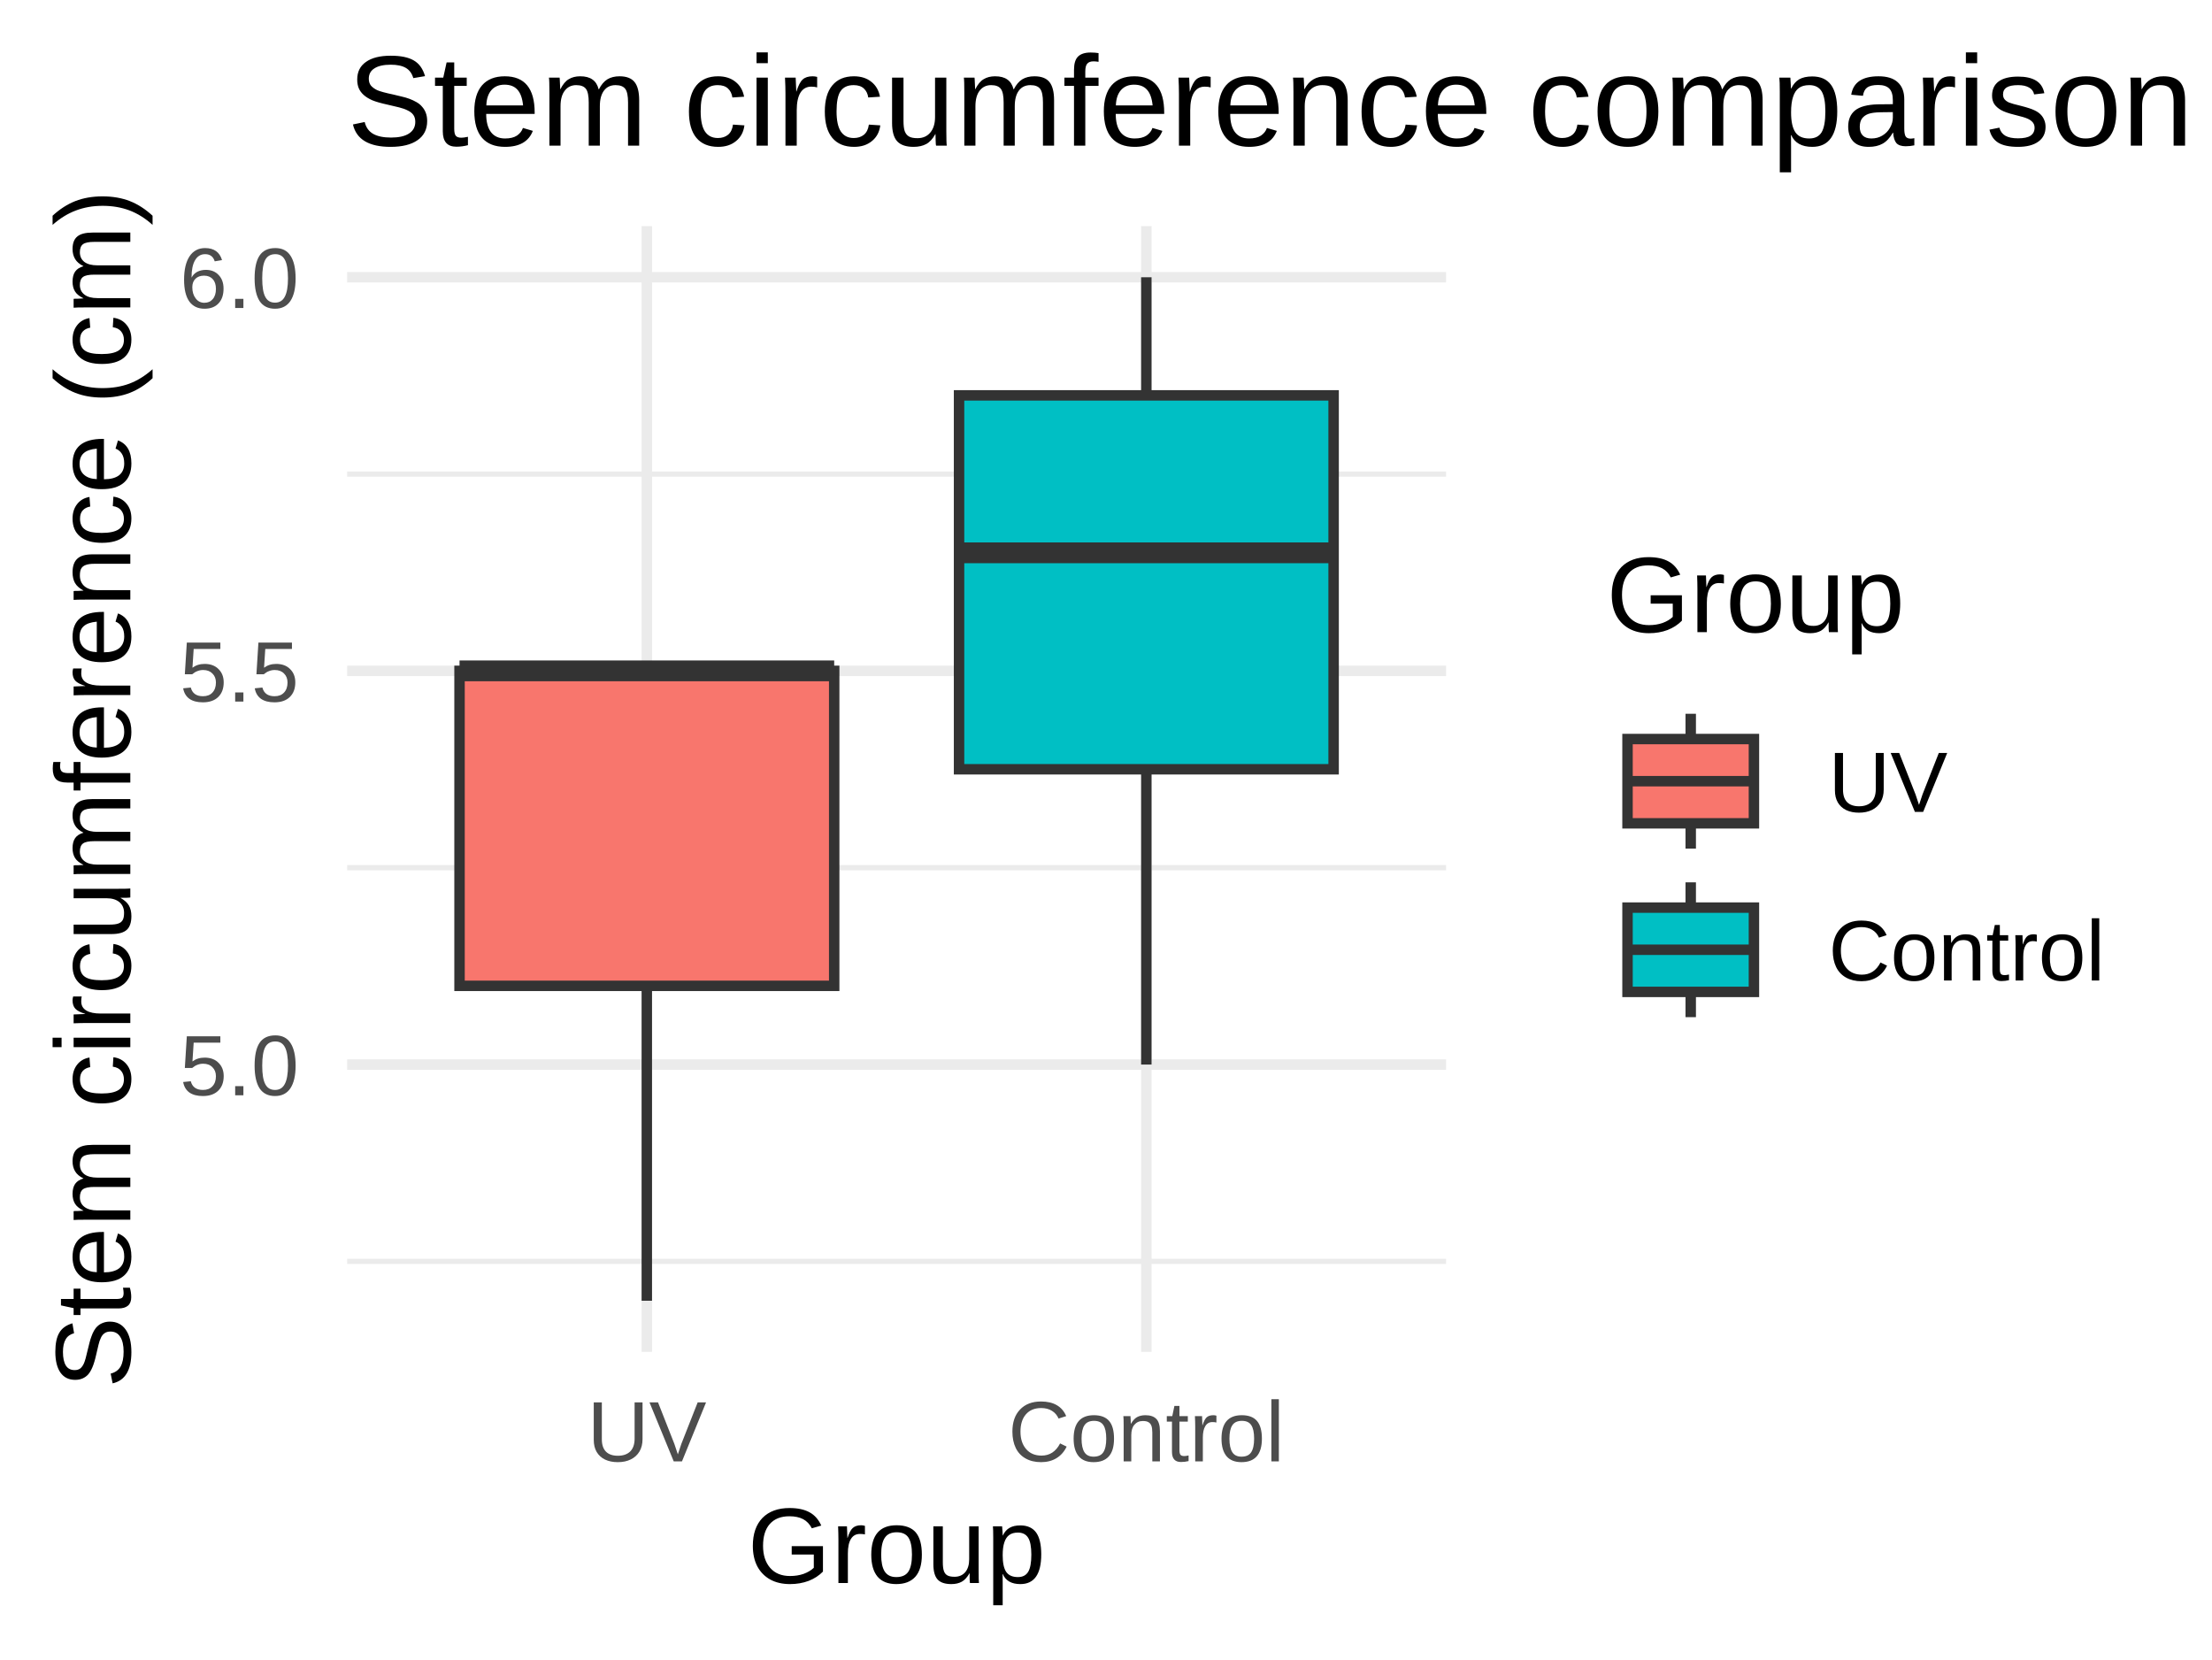
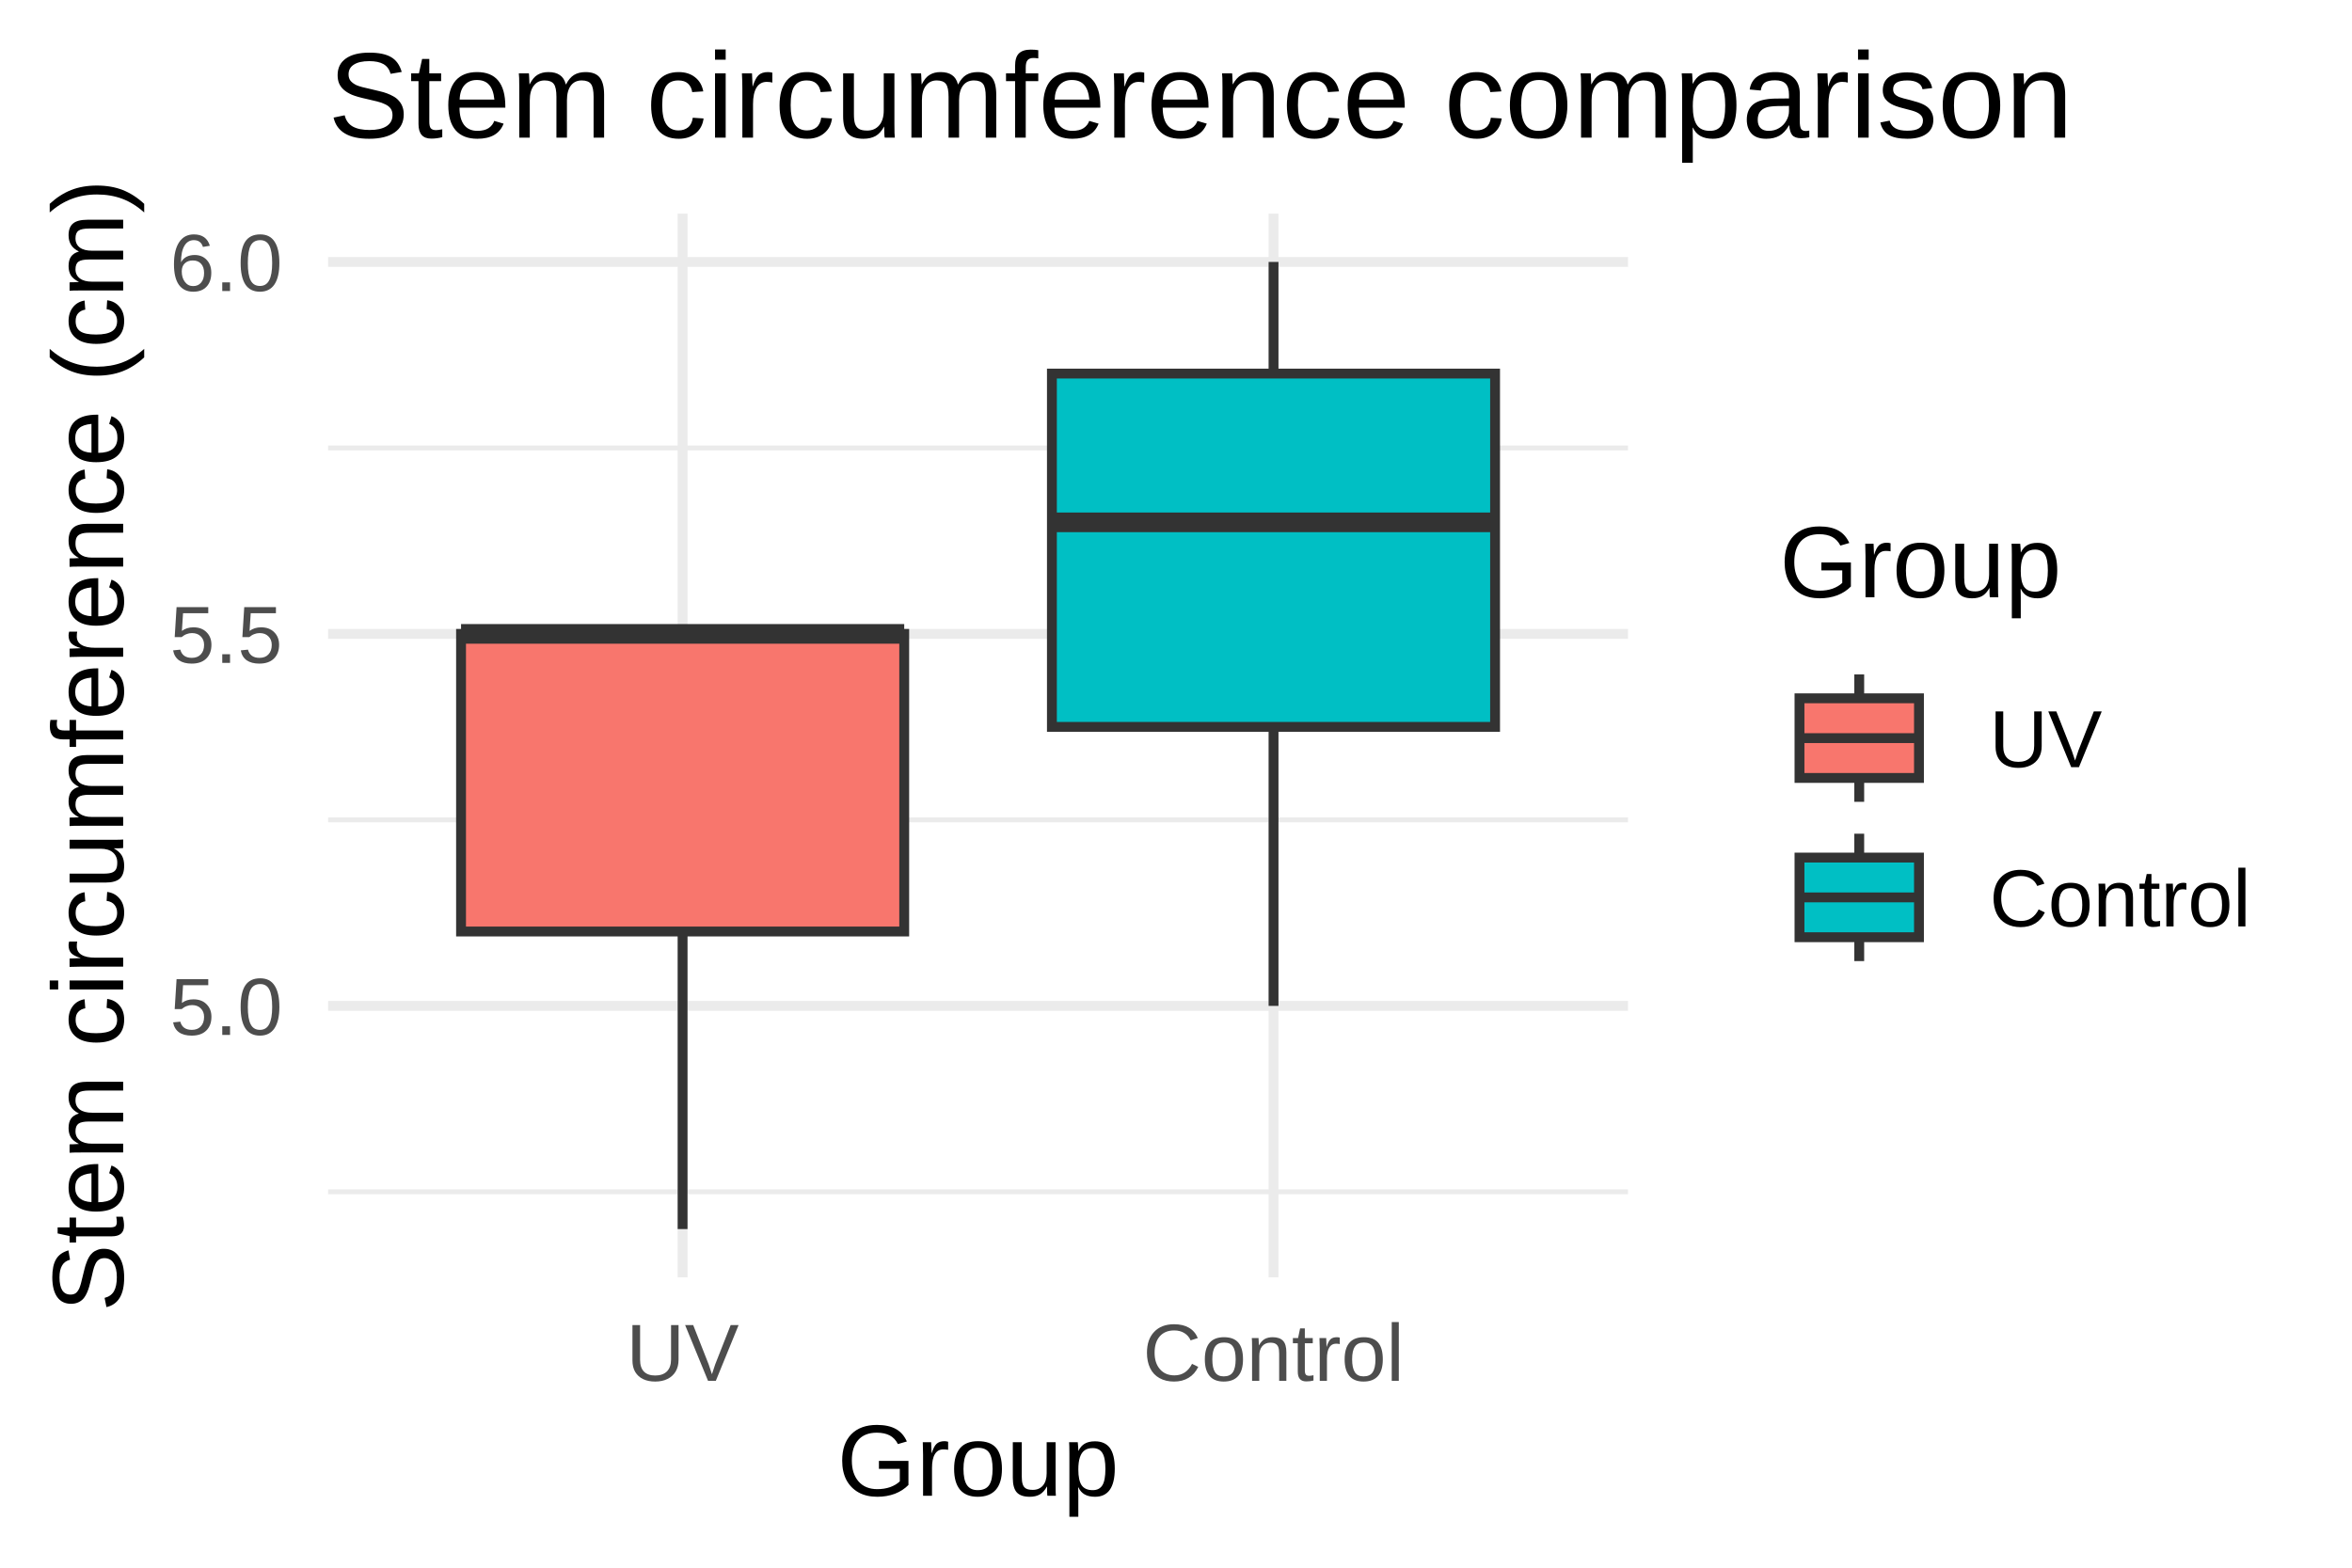
- <svg xmlns="http://www.w3.org/2000/svg" class="svglite" width="226.77pt" height="170.08pt" viewBox="0 0 226.77 170.08">
+ <svg xmlns="http://www.w3.org/2000/svg" class="svglite" width="255.12pt" height="170.08pt" viewBox="0 0 255.12 170.08">
  <defs>
    <style type="text/css">
    .svglite line, .svglite polyline, .svglite polygon, .svglite path, .svglite rect, .svglite circle {
      fill: none;
      stroke: #000000;
      stroke-linecap: round;
      stroke-linejoin: round;
      stroke-miterlimit: 10.00;
    }
    .svglite text {
      white-space: pre;
    }
  </style>
  </defs>
  <rect width="100%" height="100%" style="stroke: none; fill: none;" />
  <defs>
-     <clipPath id="cpMC4wMHwyMjYuNzd8MC4wMHwxNzAuMDg=">
-       <rect x="0.00" y="0.00" width="226.77" height="170.08" />
+     <clipPath id="cpMC4wMHwyNTUuMTJ8MC4wMHwxNzAuMDg=">
+       <rect x="0.00" y="0.00" width="255.12" height="170.08" />
    </clipPath>
  </defs>
-   <g clip-path="url(#cpMC4wMHwyMjYuNzd8MC4wMHwxNzAuMDg=)">
+   <g clip-path="url(#cpMC4wMHwyNTUuMTJ8MC4wMHwxNzAuMDg=)">
</g>
  <defs>
-     <clipPath id="cpMzUuNTl8MTQ4LjI1fDIzLjE4fDEzOC41OA==">
-       <rect x="35.59" y="23.18" width="112.66" height="115.41" />
+     <clipPath id="cpMzUuNTl8MTc2LjU5fDIzLjE4fDEzOC41OA==">
+       <rect x="35.59" y="23.18" width="141.01" height="115.41" />
    </clipPath>
  </defs>
-   <g clip-path="url(#cpMzUuNTl8MTQ4LjI1fDIzLjE4fDEzOC41OA==)">
-     <polyline points="35.59,129.30 148.25,129.30 " style="stroke-width: 0.53; stroke: #EBEBEB; stroke-linecap: butt;" />
-     <polyline points="35.59,88.95 148.25,88.95 " style="stroke-width: 0.53; stroke: #EBEBEB; stroke-linecap: butt;" />
-     <polyline points="35.59,48.60 148.25,48.60 " style="stroke-width: 0.53; stroke: #EBEBEB; stroke-linecap: butt;" />
-     <polyline points="35.59,109.13 148.25,109.13 " style="stroke-width: 1.07; stroke: #EBEBEB; stroke-linecap: butt;" />
-     <polyline points="35.59,68.77 148.25,68.77 " style="stroke-width: 1.07; stroke: #EBEBEB; stroke-linecap: butt;" />
-     <polyline points="35.59,28.42 148.25,28.42 " style="stroke-width: 1.07; stroke: #EBEBEB; stroke-linecap: butt;" />
-     <polyline points="66.31,138.58 66.31,23.18 " style="stroke-width: 1.07; stroke: #EBEBEB; stroke-linecap: butt;" />
-     <polyline points="117.52,138.58 117.52,23.18 " style="stroke-width: 1.07; stroke: #EBEBEB; stroke-linecap: butt;" />
-     <line x1="66.31" y1="68.77" x2="66.31" y2="68.77" style="stroke-width: 1.07; stroke: #333333; stroke-linecap: butt;" />
-     <line x1="66.31" y1="101.06" x2="66.31" y2="133.34" style="stroke-width: 1.07; stroke: #333333; stroke-linecap: butt;" />
-     <polygon points="47.11,68.77 47.11,101.06 85.52,101.06 85.52,68.77 47.11,68.77 " style="stroke-width: 1.07; stroke: #333333; stroke-linecap: butt; stroke-linejoin: miter; fill: #F8766D;" />
-     <line x1="47.11" y1="68.77" x2="85.52" y2="68.77" style="stroke-width: 2.13; stroke: #333333; stroke-linecap: butt; stroke-linejoin: miter;" />
-     <line x1="117.52" y1="40.53" x2="117.52" y2="28.42" style="stroke-width: 1.07; stroke: #333333; stroke-linecap: butt;" />
-     <line x1="117.52" y1="78.86" x2="117.52" y2="109.13" style="stroke-width: 1.07; stroke: #333333; stroke-linecap: butt;" />
-     <polygon points="98.32,40.53 98.32,78.86 136.72,78.86 136.72,40.53 98.32,40.53 " style="stroke-width: 1.07; stroke: #333333; stroke-linecap: butt; stroke-linejoin: miter; fill: #00BFC4;" />
-     <line x1="98.32" y1="56.67" x2="136.72" y2="56.67" style="stroke-width: 2.13; stroke: #333333; stroke-linecap: butt; stroke-linejoin: miter;" />
+   <g clip-path="url(#cpMzUuNTl8MTc2LjU5fDIzLjE4fDEzOC41OA==)">
+     <polyline points="35.59,129.30 176.59,129.30 " style="stroke-width: 0.53; stroke: #EBEBEB; stroke-linecap: butt;" />
+     <polyline points="35.59,88.95 176.59,88.95 " style="stroke-width: 0.53; stroke: #EBEBEB; stroke-linecap: butt;" />
+     <polyline points="35.59,48.60 176.59,48.60 " style="stroke-width: 0.53; stroke: #EBEBEB; stroke-linecap: butt;" />
+     <polyline points="35.59,109.13 176.59,109.13 " style="stroke-width: 1.07; stroke: #EBEBEB; stroke-linecap: butt;" />
+     <polyline points="35.59,68.77 176.59,68.77 " style="stroke-width: 1.07; stroke: #EBEBEB; stroke-linecap: butt;" />
+     <polyline points="35.59,28.42 176.59,28.42 " style="stroke-width: 1.07; stroke: #EBEBEB; stroke-linecap: butt;" />
+     <polyline points="74.04,138.58 74.04,23.18 " style="stroke-width: 1.07; stroke: #EBEBEB; stroke-linecap: butt;" />
+     <polyline points="138.14,138.58 138.14,23.18 " style="stroke-width: 1.07; stroke: #EBEBEB; stroke-linecap: butt;" />
+     <line x1="74.04" y1="68.77" x2="74.04" y2="68.77" style="stroke-width: 1.07; stroke: #333333; stroke-linecap: butt;" />
+     <line x1="74.04" y1="101.06" x2="74.04" y2="133.34" style="stroke-width: 1.07; stroke: #333333; stroke-linecap: butt;" />
+     <polygon points="50.01,68.77 50.01,101.06 98.08,101.06 98.08,68.77 50.01,68.77 " style="stroke-width: 1.07; stroke: #333333; stroke-linecap: butt; stroke-linejoin: miter; fill: #F8766D;" />
+     <line x1="50.01" y1="68.77" x2="98.08" y2="68.77" style="stroke-width: 2.13; stroke: #333333; stroke-linecap: butt; stroke-linejoin: miter;" />
+     <line x1="138.14" y1="40.53" x2="138.14" y2="28.42" style="stroke-width: 1.07; stroke: #333333; stroke-linecap: butt;" />
+     <line x1="138.14" y1="78.86" x2="138.14" y2="109.13" style="stroke-width: 1.07; stroke: #333333; stroke-linecap: butt;" />
+     <polygon points="114.10,40.53 114.10,78.86 162.17,78.86 162.17,40.53 114.10,40.53 " style="stroke-width: 1.07; stroke: #333333; stroke-linecap: butt; stroke-linejoin: miter; fill: #00BFC4;" />
+     <line x1="114.10" y1="56.67" x2="162.17" y2="56.67" style="stroke-width: 2.13; stroke: #333333; stroke-linecap: butt; stroke-linejoin: miter;" />
  </g>
-   <g clip-path="url(#cpMC4wMHwyMjYuNzd8MC4wMHwxNzAuMDg=)">
+   <g clip-path="url(#cpMC4wMHwyNTUuMTJ8MC4wMHwxNzAuMDg=)">
    <text x="30.65" y="112.28" text-anchor="end" style="font-size: 8.80px;fill: #4D4D4D; font-family: &quot;Arial&quot;;" textLength="12.24px" lengthAdjust="spacingAndGlyphs">5.0</text>
    <text x="30.65" y="71.92" text-anchor="end" style="font-size: 8.80px;fill: #4D4D4D; font-family: &quot;Arial&quot;;" textLength="12.24px" lengthAdjust="spacingAndGlyphs">5.5</text>
    <text x="30.65" y="31.57" text-anchor="end" style="font-size: 8.80px;fill: #4D4D4D; font-family: &quot;Arial&quot;;" textLength="12.24px" lengthAdjust="spacingAndGlyphs">6.0</text>
-     <text x="66.31" y="149.81" text-anchor="middle" style="font-size: 8.80px;fill: #4D4D4D; font-family: &quot;Arial&quot;;" textLength="12.22px" lengthAdjust="spacingAndGlyphs">UV</text>
-     <text x="117.52" y="149.81" text-anchor="middle" style="font-size: 8.80px;fill: #4D4D4D; font-family: &quot;Arial&quot;;" textLength="28.37px" lengthAdjust="spacingAndGlyphs">Control</text>
-     <text x="91.92" y="162.28" text-anchor="middle" style="font-size: 11.00px; font-family: &quot;Arial&quot;;" textLength="30.59px" lengthAdjust="spacingAndGlyphs">Group</text>
+     <text x="74.04" y="149.81" text-anchor="middle" style="font-size: 8.80px;fill: #4D4D4D; font-family: &quot;Arial&quot;;" textLength="12.22px" lengthAdjust="spacingAndGlyphs">UV</text>
+     <text x="138.14" y="149.81" text-anchor="middle" style="font-size: 8.80px;fill: #4D4D4D; font-family: &quot;Arial&quot;;" textLength="28.37px" lengthAdjust="spacingAndGlyphs">Control</text>
+     <text x="106.09" y="162.28" text-anchor="middle" style="font-size: 11.00px; font-family: &quot;Arial&quot;;" textLength="30.59px" lengthAdjust="spacingAndGlyphs">Group</text>
    <text transform="translate(13.36,80.88) rotate(-90)" text-anchor="middle" style="font-size: 11.00px; font-family: &quot;Arial&quot;;" textLength="122.90px" lengthAdjust="spacingAndGlyphs">Stem circumference (cm)</text>
-     <text x="164.69" y="64.80" style="font-size: 11.00px; font-family: &quot;Arial&quot;;" textLength="30.59px" lengthAdjust="spacingAndGlyphs">Group</text>
-     <polyline points="173.33,86.99 173.33,84.40 " style="stroke-width: 1.07; stroke: #333333; stroke-linecap: butt; stroke-linejoin: miter;" />
-     <polyline points="173.33,75.76 173.33,73.17 " style="stroke-width: 1.07; stroke: #333333; stroke-linecap: butt; stroke-linejoin: miter;" />
-     <rect x="166.85" y="75.76" width="12.96" height="8.64" style="stroke-width: 1.07; stroke: #333333; stroke-linecap: butt; stroke-linejoin: miter; fill: #F8766D;" />
-     <polyline points="166.85,80.08 179.81,80.08 " style="stroke-width: 1.07; stroke: #333333; stroke-linecap: butt; stroke-linejoin: miter;" />
-     <polyline points="173.33,104.27 173.33,101.68 " style="stroke-width: 1.07; stroke: #333333; stroke-linecap: butt; stroke-linejoin: miter;" />
-     <polyline points="173.33,93.04 173.33,90.45 " style="stroke-width: 1.07; stroke: #333333; stroke-linecap: butt; stroke-linejoin: miter;" />
-     <rect x="166.85" y="93.04" width="12.96" height="8.64" style="stroke-width: 1.07; stroke: #333333; stroke-linecap: butt; stroke-linejoin: miter; fill: #00BFC4;" />
-     <polyline points="166.85,97.36 179.81,97.36 " style="stroke-width: 1.07; stroke: #333333; stroke-linecap: butt; stroke-linejoin: miter;" />
-     <text x="187.44" y="83.23" style="font-size: 8.80px; font-family: &quot;Arial&quot;;" textLength="12.22px" lengthAdjust="spacingAndGlyphs">UV</text>
-     <text x="187.44" y="100.51" style="font-size: 8.80px; font-family: &quot;Arial&quot;;" textLength="28.37px" lengthAdjust="spacingAndGlyphs">Control</text>
+     <text x="193.03" y="64.80" style="font-size: 11.00px; font-family: &quot;Arial&quot;;" textLength="30.59px" lengthAdjust="spacingAndGlyphs">Group</text>
+     <polyline points="201.67,86.99 201.67,84.40 " style="stroke-width: 1.07; stroke: #333333; stroke-linecap: butt; stroke-linejoin: miter;" />
+     <polyline points="201.67,75.76 201.67,73.17 " style="stroke-width: 1.07; stroke: #333333; stroke-linecap: butt; stroke-linejoin: miter;" />
+     <rect x="195.19" y="75.76" width="12.96" height="8.64" style="stroke-width: 1.07; stroke: #333333; stroke-linecap: butt; stroke-linejoin: miter; fill: #F8766D;" />
+     <polyline points="195.19,80.08 208.15,80.08 " style="stroke-width: 1.07; stroke: #333333; stroke-linecap: butt; stroke-linejoin: miter;" />
+     <polyline points="201.67,104.27 201.67,101.68 " style="stroke-width: 1.07; stroke: #333333; stroke-linecap: butt; stroke-linejoin: miter;" />
+     <polyline points="201.67,93.04 201.67,90.45 " style="stroke-width: 1.07; stroke: #333333; stroke-linecap: butt; stroke-linejoin: miter;" />
+     <rect x="195.19" y="93.04" width="12.96" height="8.64" style="stroke-width: 1.07; stroke: #333333; stroke-linecap: butt; stroke-linejoin: miter; fill: #00BFC4;" />
+     <polyline points="195.19,97.36 208.15,97.36 " style="stroke-width: 1.07; stroke: #333333; stroke-linecap: butt; stroke-linejoin: miter;" />
+     <text x="215.79" y="83.23" style="font-size: 8.80px; font-family: &quot;Arial&quot;;" textLength="12.22px" lengthAdjust="spacingAndGlyphs">UV</text>
+     <text x="215.79" y="100.51" style="font-size: 8.80px; font-family: &quot;Arial&quot;;" textLength="28.37px" lengthAdjust="spacingAndGlyphs">Control</text>
    <text x="35.59" y="14.93" style="font-size: 13.20px; font-family: &quot;Arial&quot;;" textLength="189.14px" lengthAdjust="spacingAndGlyphs">Stem circumference comparison</text>
  </g>
</svg>
